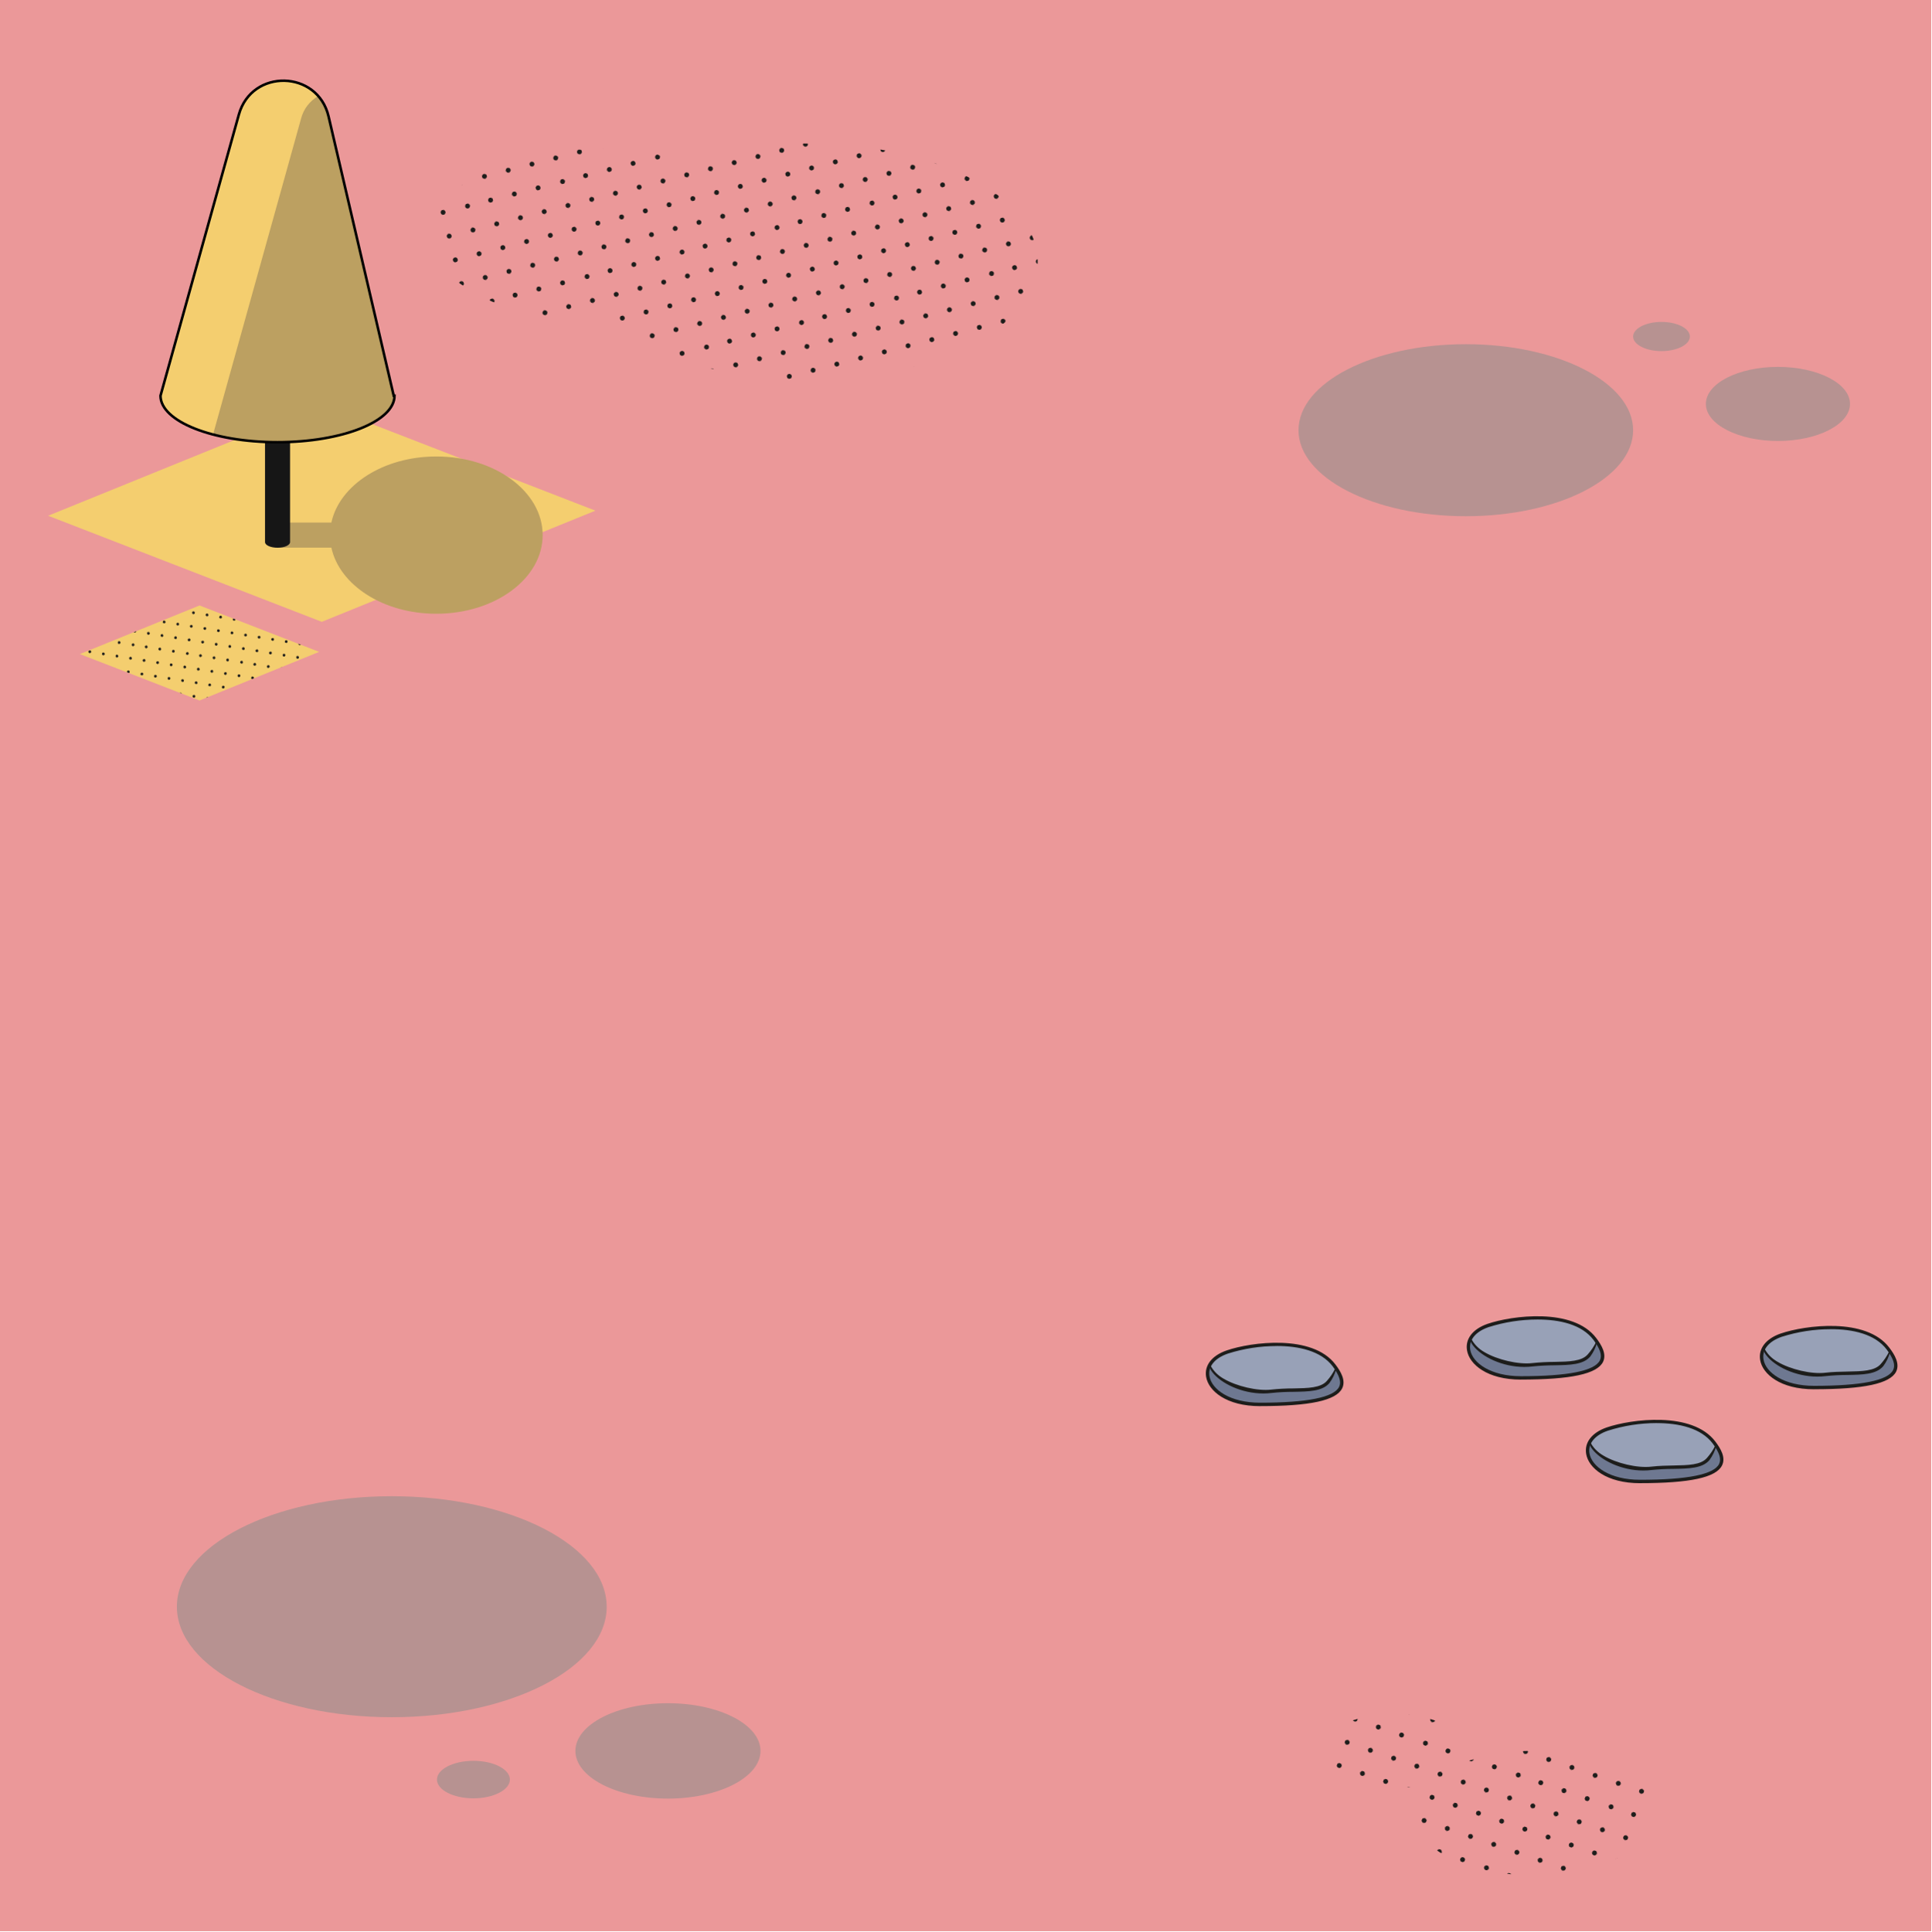
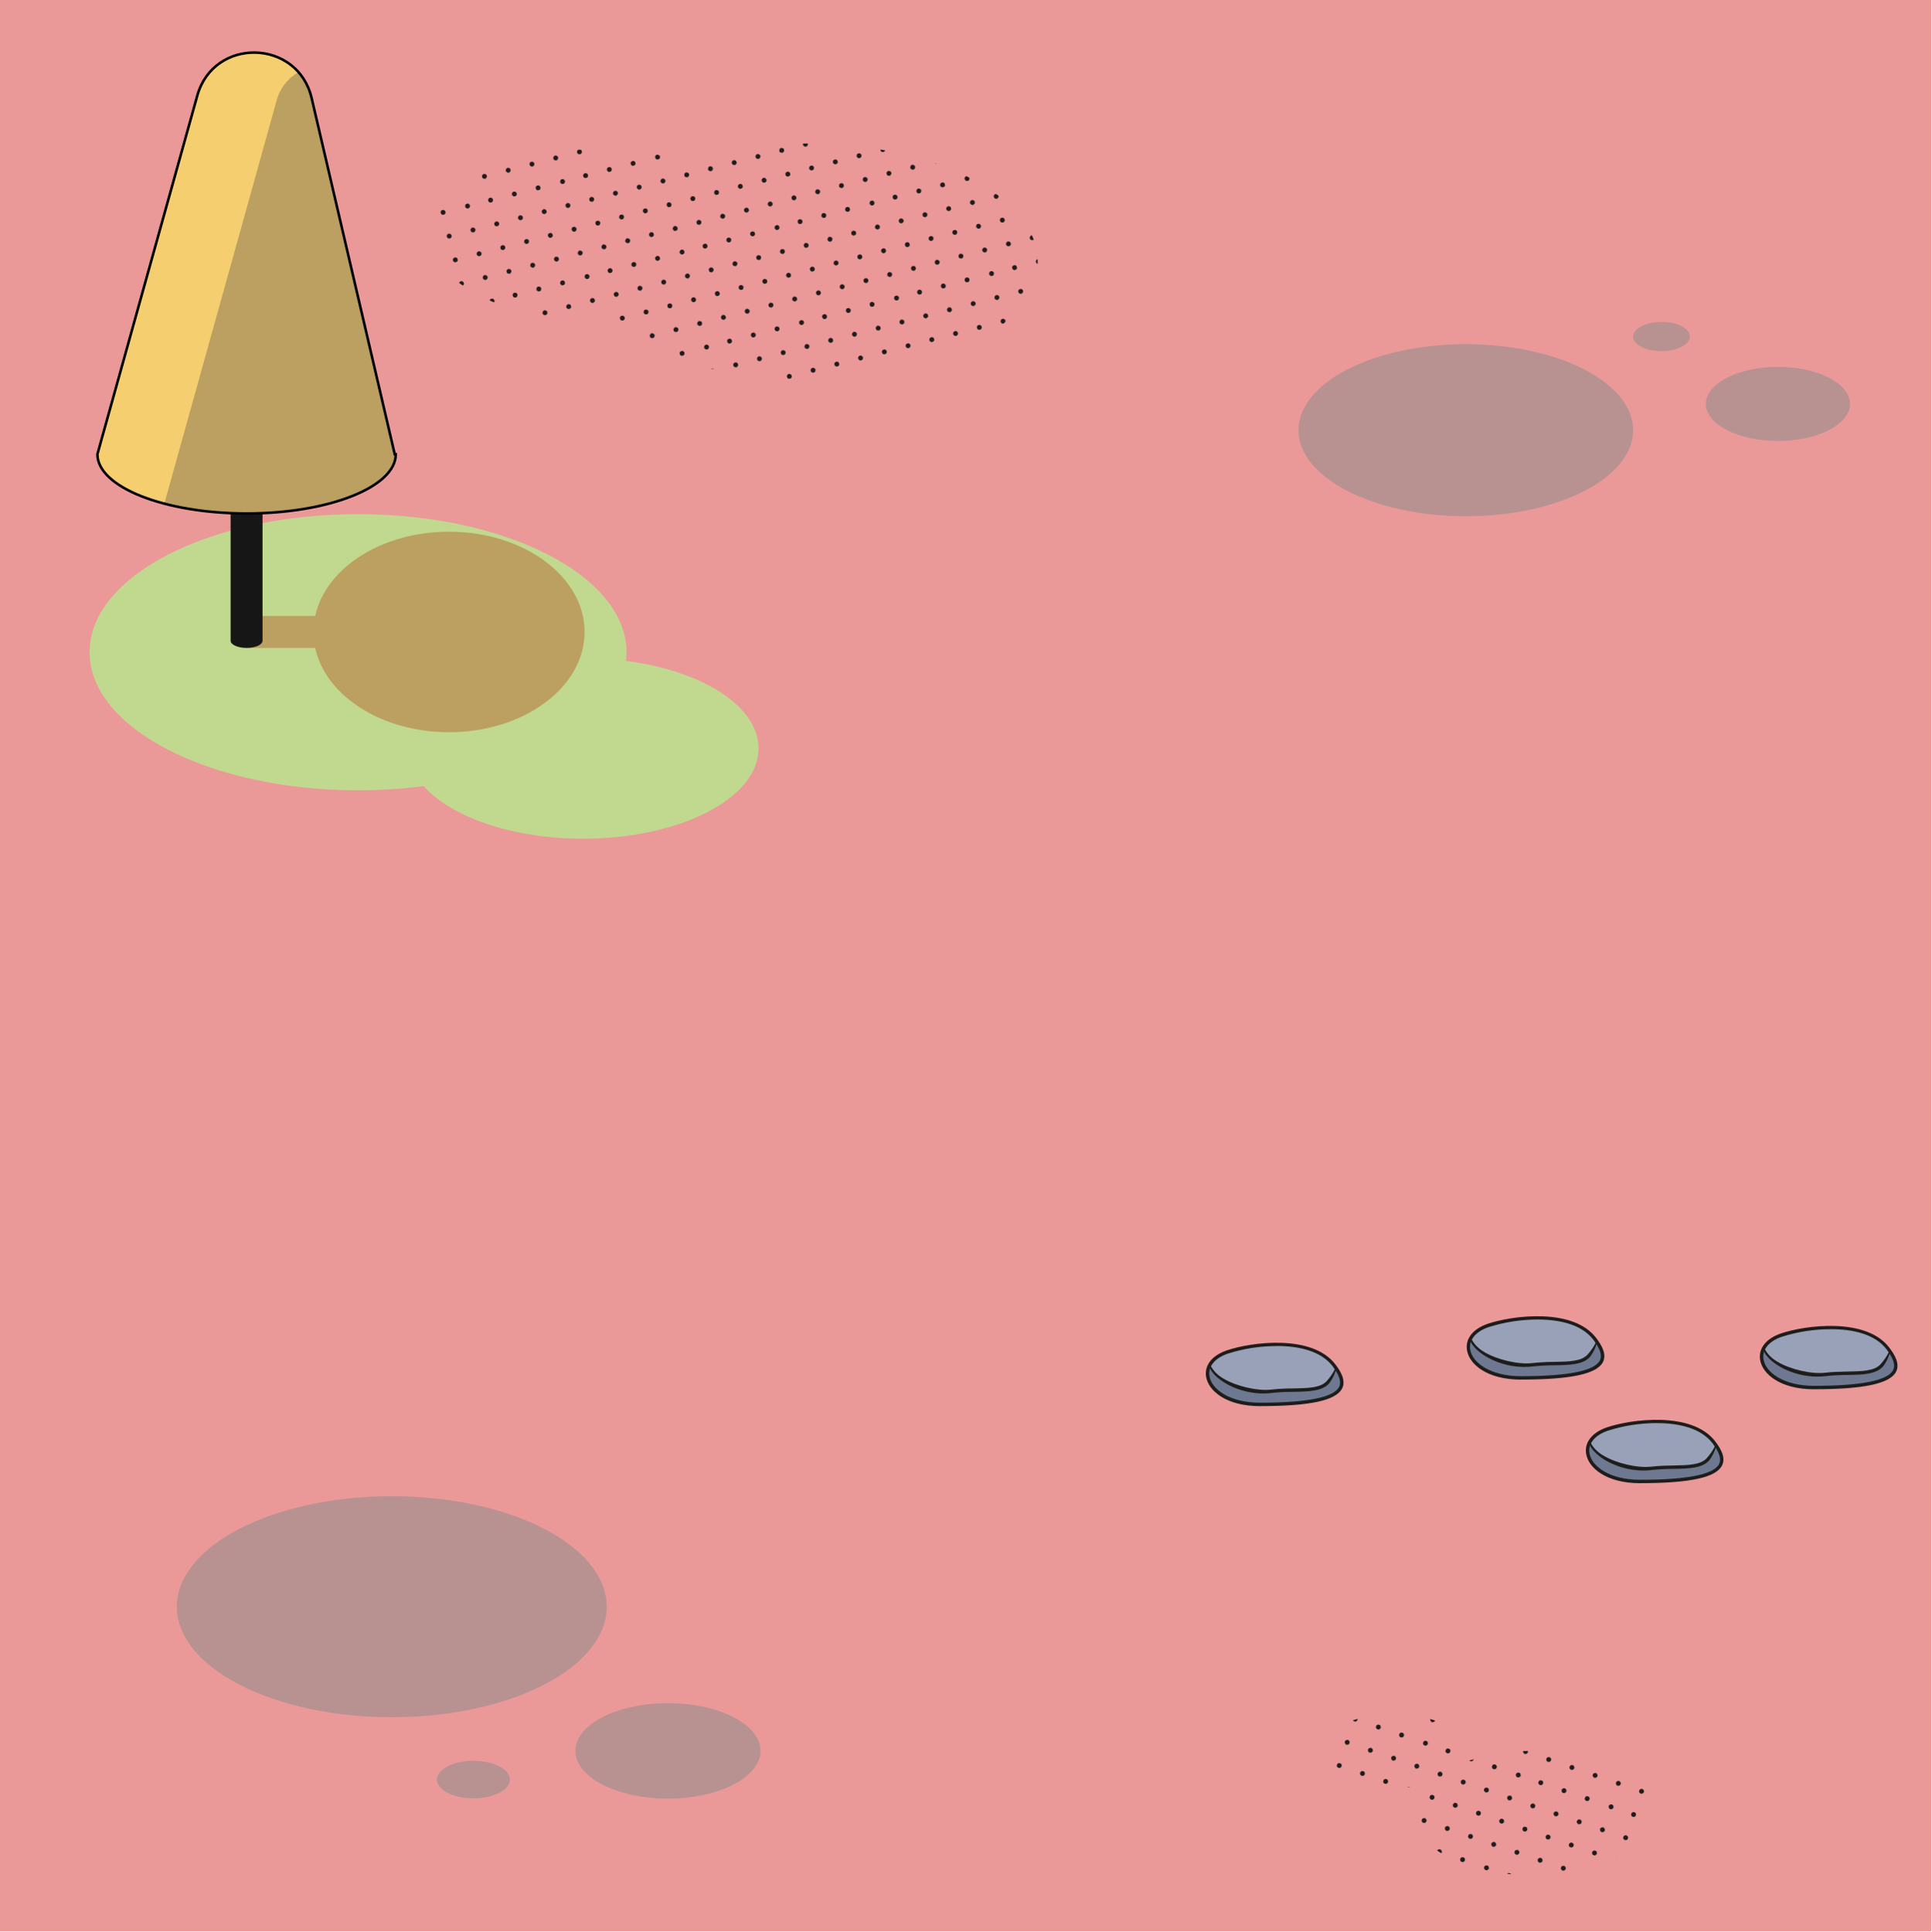
<svg xmlns="http://www.w3.org/2000/svg" id="_1" data-name="1" viewBox="0 0 566.93 566.93">
  <defs>
-     <style>.cls-1,.cls-13{fill:none;}.cls-2{fill:#1d1d1b;}.cls-3{fill:#eb9899;}.cls-4{fill:#6e7891;}.cls-5{fill:#98a1b7;}.cls-6{fill:#b79291;}.cls-7{fill:url(#RBDots);}.cls-8{fill:url(#RBDots-3);}.cls-9{fill:#f4ce6f;}.cls-10{fill:url(#_10_dpi_10_);}.cls-11{fill:#bca061;}.cls-12{fill:#161616;}.cls-13{stroke:#000;stroke-miterlimit:10;stroke-width:0.75px;}</style>
+     <style>.cls-1,.cls-13{fill:none;}.cls-2{fill:#1d1d1b;}.cls-3{fill:#eb9899;}.cls-4{fill:#6e7891;}.cls-5{fill:#98a1b7;}.cls-6{fill:#b79291;}.cls-7{fill:url(#RBDots);}.cls-8{fill:url(#RBDots-3);}.cls-9{fill:#c1d98e;}.cls-10{fill:#bca061;}.cls-11{fill:#161616;}.cls-12{fill:#f4ce6f;}.cls-13{stroke:#000;stroke-miterlimit:10;stroke-width:0.75px;}</style>
    <pattern id="RBDots" data-name="RBDots" width="28.8" height="28.8" patternTransform="translate(-24.19 -16.85) rotate(-14.46)" patternUnits="userSpaceOnUse" viewBox="0 0 28.8 28.8">
      <rect class="cls-1" width="28.8" height="28.8" />
      <circle class="cls-2" cx="28.8" cy="28.8" r="0.72" />
      <path class="cls-2" d="M14.4,29.52a.72.72,0,1,0-.72-.72A.72.72,0,0,0,14.4,29.52Z" />
      <path class="cls-2" d="M28.8,15.12a.72.72,0,1,0-.72-.72A.72.72,0,0,0,28.8,15.12Z" />
      <path class="cls-2" d="M14.4,15.12a.72.72,0,1,0-.72-.72A.72.72,0,0,0,14.4,15.12Z" />
      <path class="cls-2" d="M7.2,22.32a.72.72,0,1,0-.72-.72A.72.72,0,0,0,7.2,22.32Z" />
      <path class="cls-2" d="M21.6,22.32a.72.72,0,1,0-.72-.72A.72.72,0,0,0,21.6,22.32Z" />
      <path class="cls-2" d="M14.4,22.32a.72.72,0,1,0-.72-.72A.72.72,0,0,0,14.4,22.32Z" />
      <path class="cls-2" d="M7.2,29.52a.72.72,0,1,0-.72-.72A.72.72,0,0,0,7.2,29.52Z" />
      <path class="cls-2" d="M21.82,29.52a.72.72,0,1,0-.72-.72A.72.72,0,0,0,21.82,29.52Z" />
      <path class="cls-2" d="M7.2,7.92a.72.72,0,1,0-.72-.72A.72.72,0,0,0,7.2,7.92Z" />
      <path class="cls-2" d="M7.2,15.12a.72.72,0,1,0-.72-.72A.72.72,0,0,0,7.2,15.12Z" />
      <path class="cls-2" d="M21.6,15.12a.72.72,0,1,0-.72-.72A.72.72,0,0,0,21.6,15.12Z" />
      <path class="cls-2" d="M14.4,7.92a.72.72,0,1,0-.72-.72A.72.72,0,0,0,14.4,7.92Z" />
      <path class="cls-2" d="M28.8,7.92a.72.72,0,1,0-.72-.72A.72.72,0,0,0,28.8,7.92Z" />
      <path class="cls-2" d="M21.6,7.92a.72.72,0,1,0-.72-.72A.72.72,0,0,0,21.6,7.92Z" />
      <path class="cls-2" d="M28.8,22.32a.72.72,0,1,0-.72-.72A.72.72,0,0,0,28.8,22.32Z" />
      <circle class="cls-2" cy="28.8" r="0.72" />
      <path class="cls-2" d="M0,15.12a.72.72,0,0,0,0-1.44.72.72,0,0,0-.72.72A.72.72,0,0,0,0,15.12Z" />
      <path class="cls-2" d="M0,7.92A.72.72,0,0,0,0,6.48a.72.72,0,0,0-.72.72A.72.72,0,0,0,0,7.92Z" />
      <path class="cls-2" d="M0,22.32a.72.72,0,0,0,0-1.44.72.72,0,0,0-.72.72A.72.72,0,0,0,0,22.32Z" />
      <circle class="cls-2" cx="28.8" r="0.72" />
      <path class="cls-2" d="M14.4.72A.72.72,0,0,0,15.12,0a.72.72,0,0,0-.72-.72.72.72,0,0,0-.72.72A.72.72,0,0,0,14.4.72Z" />
      <path class="cls-2" d="M7.2.72A.72.72,0,0,0,7.92,0,.72.72,0,0,0,7.2-.72.72.72,0,0,0,6.48,0,.72.72,0,0,0,7.2.72Z" />
      <path class="cls-2" d="M21.82.72A.72.72,0,0,0,22.54,0a.72.72,0,0,0-.72-.72A.72.72,0,0,0,21.1,0,.72.72,0,0,0,21.82.72Z" />
      <circle class="cls-2" r="0.72" />
    </pattern>
    <pattern id="RBDots-3" data-name="RBDots" width="28.8" height="28.8" patternTransform="translate(-35.09 -8.95) rotate(18.91)" patternUnits="userSpaceOnUse" viewBox="0 0 28.8 28.8">
-       <rect class="cls-1" width="28.8" height="28.8" />
-       <circle class="cls-2" cx="28.8" cy="28.8" r="0.72" />
-       <path class="cls-2" d="M14.4,29.52a.72.72,0,1,0-.72-.72A.72.72,0,0,0,14.4,29.52Z" />
-       <path class="cls-2" d="M28.8,15.12a.72.72,0,1,0-.72-.72A.72.72,0,0,0,28.8,15.12Z" />
-       <path class="cls-2" d="M14.4,15.12a.72.72,0,1,0-.72-.72A.72.72,0,0,0,14.4,15.12Z" />
-       <path class="cls-2" d="M7.2,22.32a.72.72,0,1,0-.72-.72A.72.72,0,0,0,7.2,22.32Z" />
-       <path class="cls-2" d="M21.6,22.32a.72.72,0,1,0-.72-.72A.72.72,0,0,0,21.6,22.32Z" />
-       <path class="cls-2" d="M14.4,22.32a.72.72,0,1,0-.72-.72A.72.72,0,0,0,14.4,22.32Z" />
-       <path class="cls-2" d="M7.2,29.52a.72.72,0,1,0-.72-.72A.72.72,0,0,0,7.2,29.52Z" />
-       <path class="cls-2" d="M21.82,29.52a.72.72,0,1,0-.72-.72A.72.72,0,0,0,21.82,29.52Z" />
-       <path class="cls-2" d="M7.2,7.92a.72.72,0,1,0-.72-.72A.72.72,0,0,0,7.2,7.92Z" />
-       <path class="cls-2" d="M7.2,15.12a.72.72,0,1,0-.72-.72A.72.72,0,0,0,7.2,15.12Z" />
-       <path class="cls-2" d="M21.6,15.12a.72.72,0,1,0-.72-.72A.72.72,0,0,0,21.6,15.12Z" />
-       <path class="cls-2" d="M14.4,7.92a.72.72,0,1,0-.72-.72A.72.72,0,0,0,14.4,7.92Z" />
-       <path class="cls-2" d="M28.8,7.92a.72.72,0,1,0-.72-.72A.72.72,0,0,0,28.8,7.92Z" />
-       <path class="cls-2" d="M21.6,7.92a.72.72,0,1,0-.72-.72A.72.72,0,0,0,21.6,7.92Z" />
-       <path class="cls-2" d="M28.8,22.32a.72.72,0,1,0-.72-.72A.72.72,0,0,0,28.8,22.32Z" />
-       <circle class="cls-2" cy="28.8" r="0.72" />
-       <path class="cls-2" d="M0,15.12a.72.72,0,0,0,0-1.44.72.72,0,0,0-.72.72A.72.72,0,0,0,0,15.12Z" />
-       <path class="cls-2" d="M0,7.92A.72.72,0,0,0,0,6.48a.72.72,0,0,0-.72.72A.72.72,0,0,0,0,7.92Z" />
-       <path class="cls-2" d="M0,22.32a.72.72,0,0,0,0-1.44.72.72,0,0,0-.72.72A.72.72,0,0,0,0,22.32Z" />
-       <circle class="cls-2" cx="28.8" r="0.72" />
-       <path class="cls-2" d="M14.4.72A.72.72,0,0,0,15.12,0a.72.72,0,0,0-.72-.72.72.72,0,0,0-.72.72A.72.72,0,0,0,14.4.72Z" />
-       <path class="cls-2" d="M7.2.72A.72.72,0,0,0,7.92,0,.72.72,0,0,0,7.2-.72.72.72,0,0,0,6.48,0,.72.72,0,0,0,7.2.72Z" />
-       <path class="cls-2" d="M21.82.72A.72.72,0,0,0,22.54,0a.72.72,0,0,0-.72-.72A.72.72,0,0,0,21.1,0,.72.72,0,0,0,21.82.72Z" />
-       <circle class="cls-2" r="0.72" />
-     </pattern>
-     <pattern id="_10_dpi_10_" data-name="10 dpi 10%" width="28.8" height="28.8" patternTransform="translate(23.34 7.06) rotate(9.14) scale(0.56)" patternUnits="userSpaceOnUse" viewBox="0 0 28.8 28.8">
      <rect class="cls-1" width="28.8" height="28.8" />
      <circle class="cls-2" cx="28.8" cy="28.8" r="0.72" />
      <path class="cls-2" d="M14.4,29.52a.72.72,0,1,0-.72-.72A.72.72,0,0,0,14.4,29.52Z" />
      <path class="cls-2" d="M28.8,15.12a.72.72,0,1,0-.72-.72A.72.72,0,0,0,28.8,15.12Z" />
      <path class="cls-2" d="M14.4,15.12a.72.72,0,1,0-.72-.72A.72.72,0,0,0,14.4,15.12Z" />
      <path class="cls-2" d="M7.2,22.32a.72.72,0,1,0-.72-.72A.72.72,0,0,0,7.2,22.32Z" />
      <path class="cls-2" d="M21.6,22.32a.72.72,0,1,0-.72-.72A.72.72,0,0,0,21.6,22.32Z" />
      <path class="cls-2" d="M14.4,22.32a.72.72,0,1,0-.72-.72A.72.72,0,0,0,14.4,22.32Z" />
      <path class="cls-2" d="M7.2,29.52a.72.72,0,1,0-.72-.72A.72.72,0,0,0,7.2,29.52Z" />
      <path class="cls-2" d="M21.82,29.52a.72.72,0,1,0-.72-.72A.72.72,0,0,0,21.82,29.52Z" />
      <path class="cls-2" d="M7.2,7.92a.72.72,0,1,0-.72-.72A.72.72,0,0,0,7.2,7.92Z" />
      <path class="cls-2" d="M7.2,15.12a.72.72,0,1,0-.72-.72A.72.72,0,0,0,7.2,15.12Z" />
      <path class="cls-2" d="M21.6,15.12a.72.72,0,1,0-.72-.72A.72.72,0,0,0,21.6,15.12Z" />
      <path class="cls-2" d="M14.4,7.92a.72.72,0,1,0-.72-.72A.72.72,0,0,0,14.4,7.92Z" />
      <path class="cls-2" d="M28.8,7.92a.72.72,0,1,0-.72-.72A.72.72,0,0,0,28.8,7.92Z" />
      <path class="cls-2" d="M21.6,7.92a.72.72,0,1,0-.72-.72A.72.72,0,0,0,21.6,7.92Z" />
      <path class="cls-2" d="M28.8,22.32a.72.72,0,1,0-.72-.72A.72.72,0,0,0,28.8,22.32Z" />
      <circle class="cls-2" cy="28.8" r="0.72" />
      <path class="cls-2" d="M0,15.12a.72.72,0,0,0,0-1.44.72.72,0,0,0-.72.72A.72.72,0,0,0,0,15.12Z" />
      <path class="cls-2" d="M0,7.92A.72.72,0,0,0,0,6.48a.72.72,0,0,0-.72.72A.72.72,0,0,0,0,7.92Z" />
      <path class="cls-2" d="M0,22.32a.72.72,0,0,0,0-1.44.72.72,0,0,0-.72.72A.72.72,0,0,0,0,22.32Z" />
      <circle class="cls-2" cx="28.8" r="0.72" />
      <path class="cls-2" d="M14.4.72A.72.72,0,0,0,15.12,0a.72.72,0,0,0-.72-.72.72.72,0,0,0-.72.72A.72.72,0,0,0,14.4.72Z" />
      <path class="cls-2" d="M7.2.72A.72.72,0,0,0,7.92,0,.72.72,0,0,0,7.2-.72.72.72,0,0,0,6.48,0,.72.72,0,0,0,7.2.72Z" />
      <path class="cls-2" d="M21.82.72A.72.72,0,0,0,22.54,0a.72.72,0,0,0-.72-.72A.72.72,0,0,0,21.1,0,.72.72,0,0,0,21.82.72Z" />
      <circle class="cls-2" r="0.72" />
    </pattern>
  </defs>
  <g id="Back">
    <rect class="cls-3" width="566.93" height="566.93" />
    <g id="Rock">
      <path class="cls-4" d="M481.47,434.91c26.73,0,26-5.68,21.74-11.4-6.48-8.62-23.73-6.61-31.37-4-10.72,3.69-6,15.39,9.63,15.39" />
      <path class="cls-5" d="M466.8,423.16s3.35-4.6,12.35-5.18,15.71-.7,19.92,2,4.53,4.07,4.53,4.07-1.06,3.55-2.26,4.44a15.76,15.76,0,0,1-7.53,2.18,43.31,43.31,0,0,0-8.42.22c-1.74.41-8.91-.4-10.52-1a35.69,35.69,0,0,1-7.26-4.9,4.38,4.38,0,0,1-.81-1.9" />
      <path class="cls-2" d="M481.47,435.41c-9.89,0-15.14-4.46-15.83-8.6-.57-3.36,1.69-6.26,6-7.76,7.17-2.46,25.17-4.84,31.93,4.15,1.53,2,3.13,4.67,1.95,7-1.76,3.55-9.42,5.2-24.09,5.2m4.9-17.64A47.56,47.56,0,0,0,472,420c-3.85,1.32-5.86,3.8-5.39,6.64.65,3.86,5.95,7.77,14.85,7.77,13.85,0,21.66-1.56,23.2-4.64.71-1.43.12-3.33-1.86-6-3.44-4.57-10-6-16.44-6" />
      <path class="cls-2" d="M482.43,431.69c-6.45,0-12.5-3-15-6.28a4.9,4.9,0,0,1-1-2.28l.36.11a9.61,9.61,0,0,0,3.94,4.09c3.77,2.24,10,3.71,14.05,3.22,2.22-.26,4.41-.3,6.52-.34,4.3-.08,8-.14,9.8-2.22a16.16,16.16,0,0,0,2.45-3.65s.3,0,.27.16a12.48,12.48,0,0,1-2,4.14c-2.07,2.42-6,2.49-10.55,2.57a63.88,63.88,0,0,0-6.41.33,19.65,19.65,0,0,1-2.42.15" />
    </g>
    <g id="Rock-2" data-name="Rock">
      <path class="cls-4" d="M532.54,407.34c26.73,0,26.05-5.68,21.74-11.4-6.47-8.62-23.73-6.61-31.36-4-10.73,3.69-6,15.38,9.62,15.38" />
      <path class="cls-5" d="M517.88,395.6s3.34-4.61,12.34-5.19,15.71-.7,19.92,2,4.53,4.07,4.53,4.07-1.06,3.55-2.26,4.44a15.88,15.88,0,0,1-7.53,2.19,42.41,42.41,0,0,0-8.41.22c-1.75.4-8.92-.4-10.53-1a36.12,36.12,0,0,1-7.26-4.91,4.28,4.28,0,0,1-.8-1.89" />
      <path class="cls-2" d="M532.54,407.84c-9.89,0-15.14-4.46-15.83-8.6-.56-3.36,1.7-6.26,6-7.76,7.18-2.46,25.17-4.84,31.93,4.16,1.53,2,3.13,4.66,2,7-1.77,3.54-9.43,5.19-24.1,5.19m4.9-17.63a47.59,47.59,0,0,0-14.36,2.22c-3.85,1.32-5.86,3.81-5.38,6.65.64,3.86,5.95,7.76,14.84,7.76,13.86,0,21.67-1.56,23.2-4.64.72-1.43.13-3.32-1.86-6-3.43-4.58-10-6-16.44-6" />
      <path class="cls-2" d="M533.5,404.12c-6.44,0-12.5-3-15-6.28a5,5,0,0,1-1-2.28l.37.11a9.53,9.53,0,0,0,3.94,4.1c3.77,2.24,10,3.7,14,3.21,2.22-.26,4.4-.3,6.51-.34,4.3-.08,8-.14,9.8-2.22a16.16,16.16,0,0,0,2.45-3.65s.3,0,.27.16a12.11,12.11,0,0,1-2,4.14c-2.07,2.42-6,2.49-10.54,2.57a63.78,63.78,0,0,0-6.41.34,19.8,19.8,0,0,1-2.43.14" />
    </g>
    <g id="Rock-3" data-name="Rock">
      <path class="cls-4" d="M446.49,404.5c26.73,0,26.05-5.68,21.74-11.4-6.47-8.62-23.73-6.61-31.37-4-10.72,3.69-6,15.38,9.63,15.38" />
      <path class="cls-5" d="M431.82,392.76s3.35-4.61,12.35-5.19,15.71-.7,19.92,2.05,4.53,4.07,4.53,4.07-1.06,3.55-2.26,4.44a15.88,15.88,0,0,1-7.53,2.19,42.41,42.41,0,0,0-8.41.22c-1.75.4-8.92-.4-10.53-1a36.12,36.12,0,0,1-7.26-4.91,4.36,4.36,0,0,1-.81-1.89" />
      <path class="cls-2" d="M446.49,405c-9.89,0-15.14-4.45-15.83-8.6-.56-3.36,1.69-6.26,6-7.76,7.17-2.46,25.17-4.84,31.93,4.16,1.53,2,3.13,4.66,2,7-1.77,3.54-9.43,5.19-24.1,5.19m4.9-17.63A47.59,47.59,0,0,0,437,389.59c-3.85,1.32-5.86,3.81-5.39,6.65.65,3.86,6,7.76,14.85,7.76,13.86,0,21.66-1.56,23.2-4.64.72-1.43.12-3.32-1.86-6-3.44-4.58-10-6-16.44-6" />
      <path class="cls-2" d="M447.45,401.28c-6.44,0-12.5-3-15-6.27a5,5,0,0,1-1-2.29l.36.11a9.66,9.66,0,0,0,3.95,4.1c3.77,2.24,10,3.7,14.05,3.22a63.34,63.34,0,0,1,6.51-.35c4.3-.08,8-.14,9.8-2.22a16.16,16.16,0,0,0,2.45-3.65s.3,0,.27.16a12.3,12.3,0,0,1-2,4.14c-2.07,2.42-6,2.49-10.54,2.57a64.13,64.13,0,0,0-6.42.34,19.53,19.53,0,0,1-2.42.14" />
    </g>
    <g id="Rock-4" data-name="Rock">
      <path class="cls-4" d="M369.9,412.29c26.74,0,26.05-5.68,21.75-11.41-6.48-8.61-23.73-6.61-31.37-4-10.72,3.69-6,15.39,9.62,15.39" />
      <path class="cls-5" d="M355.24,400.54s3.35-4.6,12.35-5.18,15.71-.7,19.91,2.05,4.53,4.06,4.53,4.06-1,3.55-2.25,4.45a15.91,15.91,0,0,1-7.53,2.18,43.29,43.29,0,0,0-8.42.22c-1.74.4-8.91-.4-10.52-1a36.53,36.53,0,0,1-7.26-4.9,4.29,4.29,0,0,1-.81-1.9" />
      <path class="cls-2" d="M369.91,412.79c-9.89,0-15.14-4.46-15.84-8.6-.56-3.37,1.7-6.27,6.05-7.76,7.17-2.47,25.16-4.84,31.93,4.15,1.52,2,3.12,4.66,1.95,7-1.77,3.55-9.43,5.2-24.09,5.2m4.89-17.64a47.56,47.56,0,0,0-14.36,2.23c-3.84,1.32-5.86,3.8-5.38,6.64.64,3.86,5.95,7.77,14.85,7.77,13.85,0,21.66-1.56,23.2-4.65.71-1.42.12-3.32-1.86-6-3.44-4.57-10-6-16.45-6" />
      <path class="cls-2" d="M370.87,409.07c-6.45,0-12.5-3-15-6.28a5,5,0,0,1-1-2.29l.36.12a9.67,9.67,0,0,0,3.94,4.09c3.77,2.24,10,3.71,14.05,3.22a60.58,60.58,0,0,1,6.51-.34c4.31-.08,8-.15,9.8-2.22a15.83,15.83,0,0,0,2.45-3.65s.31,0,.28.15a12.28,12.28,0,0,1-2,4.15c-2.07,2.42-6,2.49-10.54,2.57a61,61,0,0,0-6.41.33,19.77,19.77,0,0,1-2.42.15" />
    </g>
    <path class="cls-6" d="M178.1,471.67c0,17.91-28.25,32.44-63.09,32.44s-63.09-14.53-63.09-32.44S80.17,439.23,115,439.23s63.09,14.53,63.09,32.44" />
    <path class="cls-6" d="M223.25,514c0,7.71-12.16,14-27.17,14s-27.17-6.26-27.17-14,12.16-14,27.17-14,27.17,6.25,27.17,14" />
    <path class="cls-6" d="M149.68,522.42c0,3-4.79,5.5-10.7,5.5s-10.71-2.46-10.71-5.5,4.8-5.51,10.71-5.51,10.7,2.47,10.7,5.51" />
    <path class="cls-6" d="M479.42,126.29c0,14-22,25.25-49.11,25.25s-49.12-11.3-49.12-25.25,22-25.25,49.12-25.25,49.11,11.31,49.11,25.25" />
    <path class="cls-7" d="M237.23,42.13a117.51,117.51,0,0,0-35.87,5.32,86.08,86.08,0,0,0-25.73-3.74C148.5,43.71,126.52,55,126.52,69s22,25.25,49.11,25.25c1.12,0,2.22,0,3.32-.06,11.67,10.32,33.39,17.26,58.28,17.26,37.22,0,67.39-15.51,67.39-34.64S274.45,42.13,237.23,42.13Z" />
    <path class="cls-6" d="M543.09,118.57c0,6-9.47,10.88-21.15,10.88s-21.16-4.87-21.16-10.88,9.47-10.87,21.16-10.87,21.15,4.87,21.15,10.87" />
    <path class="cls-8" d="M450.24,514a60.19,60.19,0,0,0-21.13,3.58,6.35,6.35,0,0,0,1.2-3.58c0-6-9.47-10.88-21.15-10.88S388,507.94,388,514s9.47,10.87,21.16,10.87a38.24,38.24,0,0,0,9.77-1.23c-2.68,2.57-4.2,5.5-4.2,8.62,0,10.08,15.9,18.26,35.51,18.26s35.52-8.18,35.52-18.26S469.86,514,450.24,514Z" />
    <path class="cls-6" d="M496.09,98.79c0,2.36-3.73,4.28-8.34,4.28s-8.33-1.92-8.33-4.28,3.73-4.29,8.33-4.29,8.34,1.92,8.34,4.29" />
-     <polygon class="cls-9" points="93.69 191.36 93.69 191.36 93.69 191.36 58.57 177.74 23.45 192.01 23.45 192.01 23.45 192.01 23.45 192.01 23.45 192.01 58.57 205.63 93.69 191.36 93.69 191.36 93.69 191.36" />
-     <polygon class="cls-10" points="93.69 191.36 93.69 191.36 93.69 191.36 58.57 177.74 23.45 192.01 23.45 192.01 23.45 192.01 23.45 192.01 23.45 192.01 58.57 205.63 93.69 191.36 93.69 191.36 93.69 191.36" />
-     <polygon class="cls-9" points="174.79 149.91 174.8 149.91 174.79 149.91 94.46 118.77 14.13 151.4 14.12 151.4 14.12 151.4 14.12 151.4 14.13 151.4 94.46 182.54 174.79 149.91 174.8 149.91 174.79 149.91" />
-     <path class="cls-11" d="M128.07,134c-15.56,0-28.42,8.41-30.8,19.41H81.7c-.91,0-1.64,1.65-1.64,3.67s.73,3.68,1.64,3.68H97.27c2.38,11,15.24,19.41,30.8,19.41,17.25,0,31.23-10.33,31.23-23.09S145.32,134,128.07,134Z" />
-     <path class="cls-12" d="M77.8,122.88v36.26c0,.91,1.64,1.65,3.67,1.65s3.68-.74,3.68-1.65V122.88Z" />
-     <path class="cls-9" d="M115.58,116.19l-19.13-82c-3.2-13.7-22.56-14.11-26.34-.55l-23,82.53c0,7.53,15.38,13.64,34.35,13.64s34.35-6.11,34.35-13.64Z" />
-     <path class="cls-11" d="M115.82,116.19h-.24l-19.13-82a13.62,13.62,0,0,0-3-6,10.64,10.64,0,0,0-5.06,6.57L62.63,127.22c0,.13,0,.25,0,.38a76,76,0,0,0,18.79,2.23C100.44,129.83,115.82,123.72,115.82,116.19Z" />
-     <path class="cls-13" d="M115.58,116.19l-19.13-82c-3.2-13.7-22.56-14.11-26.34-.55l-23,82.53c0,7.53,15.38,13.64,34.35,13.64s34.35-6.11,34.35-13.64Z" />
+     <path class="cls-9" d="M183.74,194a21.55,21.55,0,0,0,.17-2.55c0-22.38-35.28-40.52-78.81-40.52s-78.81,18.14-78.81,40.52S61.58,232,105.1,232a149.88,149.88,0,0,0,19.26-1.23c8.15,9.11,26,15.43,46.8,15.43,28.45,0,51.52-11.86,51.52-26.48C222.68,207.29,206.11,196.89,183.74,194Z" />
+     <path class="cls-10" d="M131.79,156.08c-19.83,0-36.23,10.72-39.27,24.75H72.68c-1.16,0-2.1,2.1-2.1,4.68s.94,4.69,2.1,4.69H92.52c3,14,19.44,24.75,39.27,24.75,22,0,39.82-13.18,39.82-29.44S153.78,156.08,131.79,156.08Z" />
+     <path class="cls-11" d="M67.7,141.87V188.1c0,1.16,2.1,2.1,4.68,2.1s4.69-.94,4.69-2.1V141.87Z" />
+     <path class="cls-12" d="M115.87,133.34,91.48,28.82c-4.08-17.47-28.77-18-33.58-.71L28.59,133.34c0,9.6,19.61,17.39,43.79,17.39s43.8-7.79,43.8-17.39Z" />
+     <path class="cls-10" d="M116.18,133.34h-.31L91.48,28.82a17.46,17.46,0,0,0-3.85-7.62,13.54,13.54,0,0,0-6.45,8.38L48.37,147.39c0,.17.05.33.06.49a96.14,96.14,0,0,0,23.95,2.85C96.57,150.73,116.18,142.94,116.18,133.34Z" />
+     <path class="cls-13" d="M115.87,133.34,91.48,28.82c-4.08-17.47-28.77-18-33.58-.71L28.59,133.34c0,9.6,19.61,17.39,43.79,17.39s43.8-7.79,43.8-17.39Z" />
  </g>
</svg>
